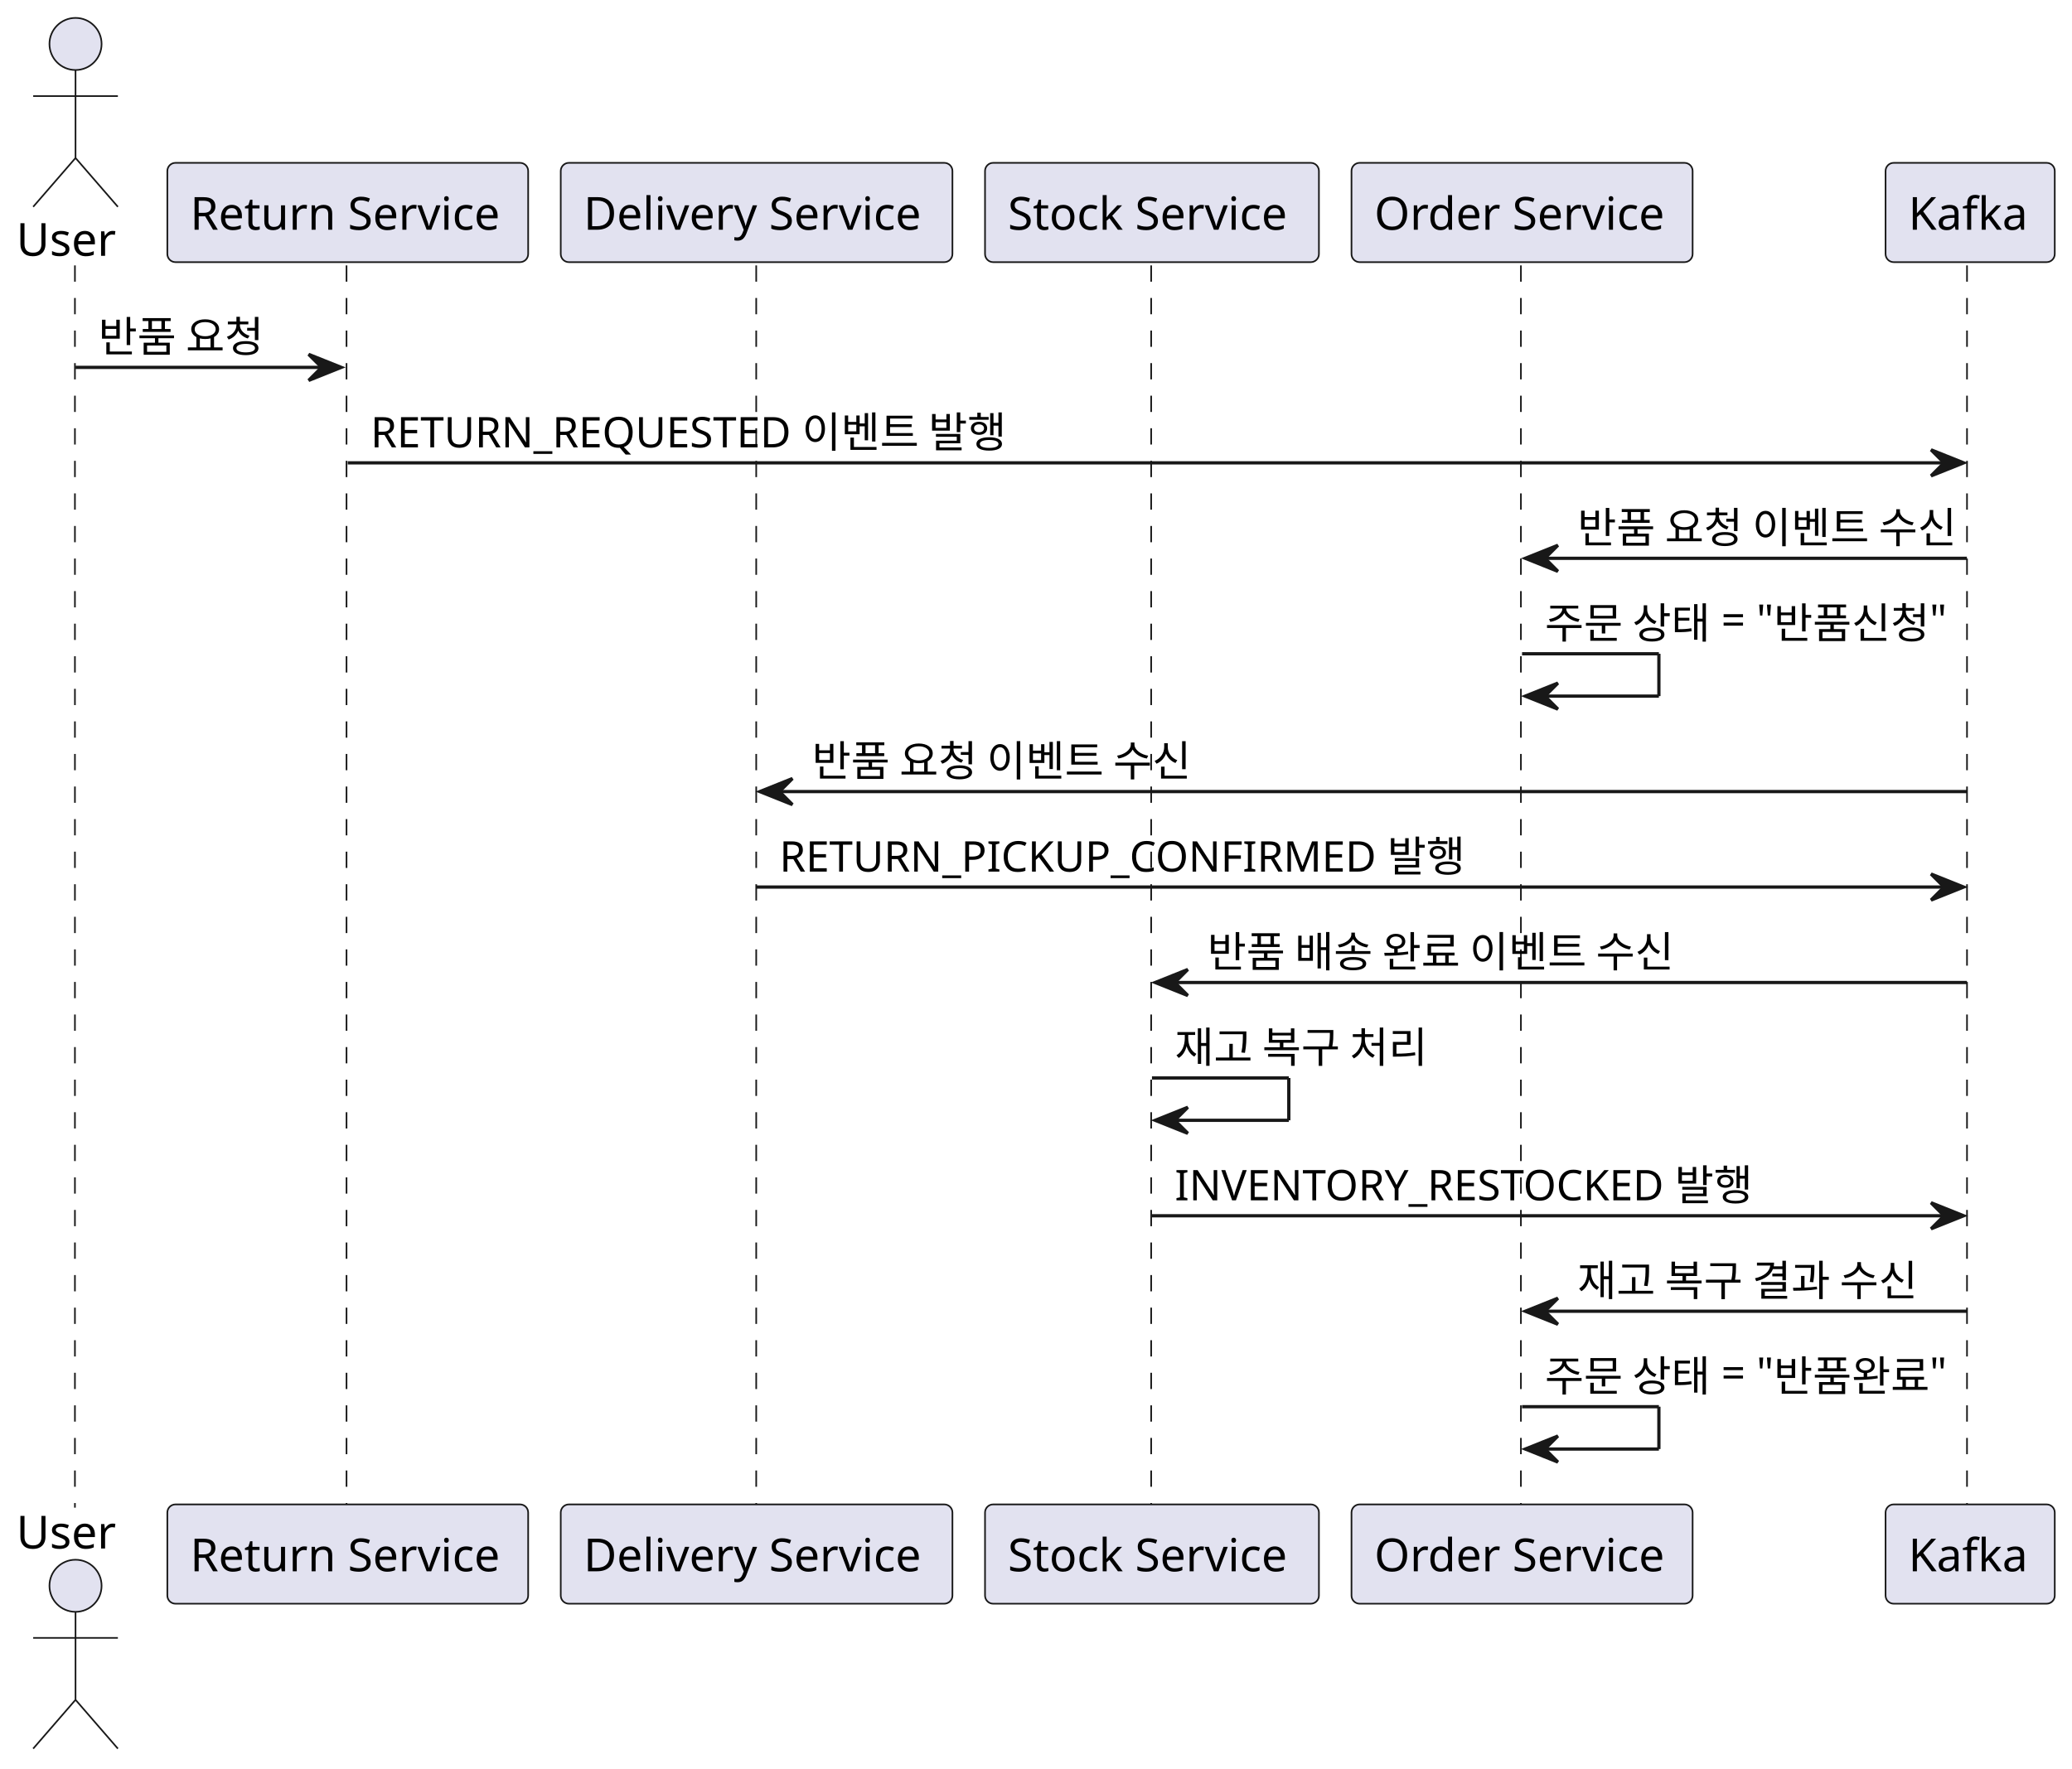
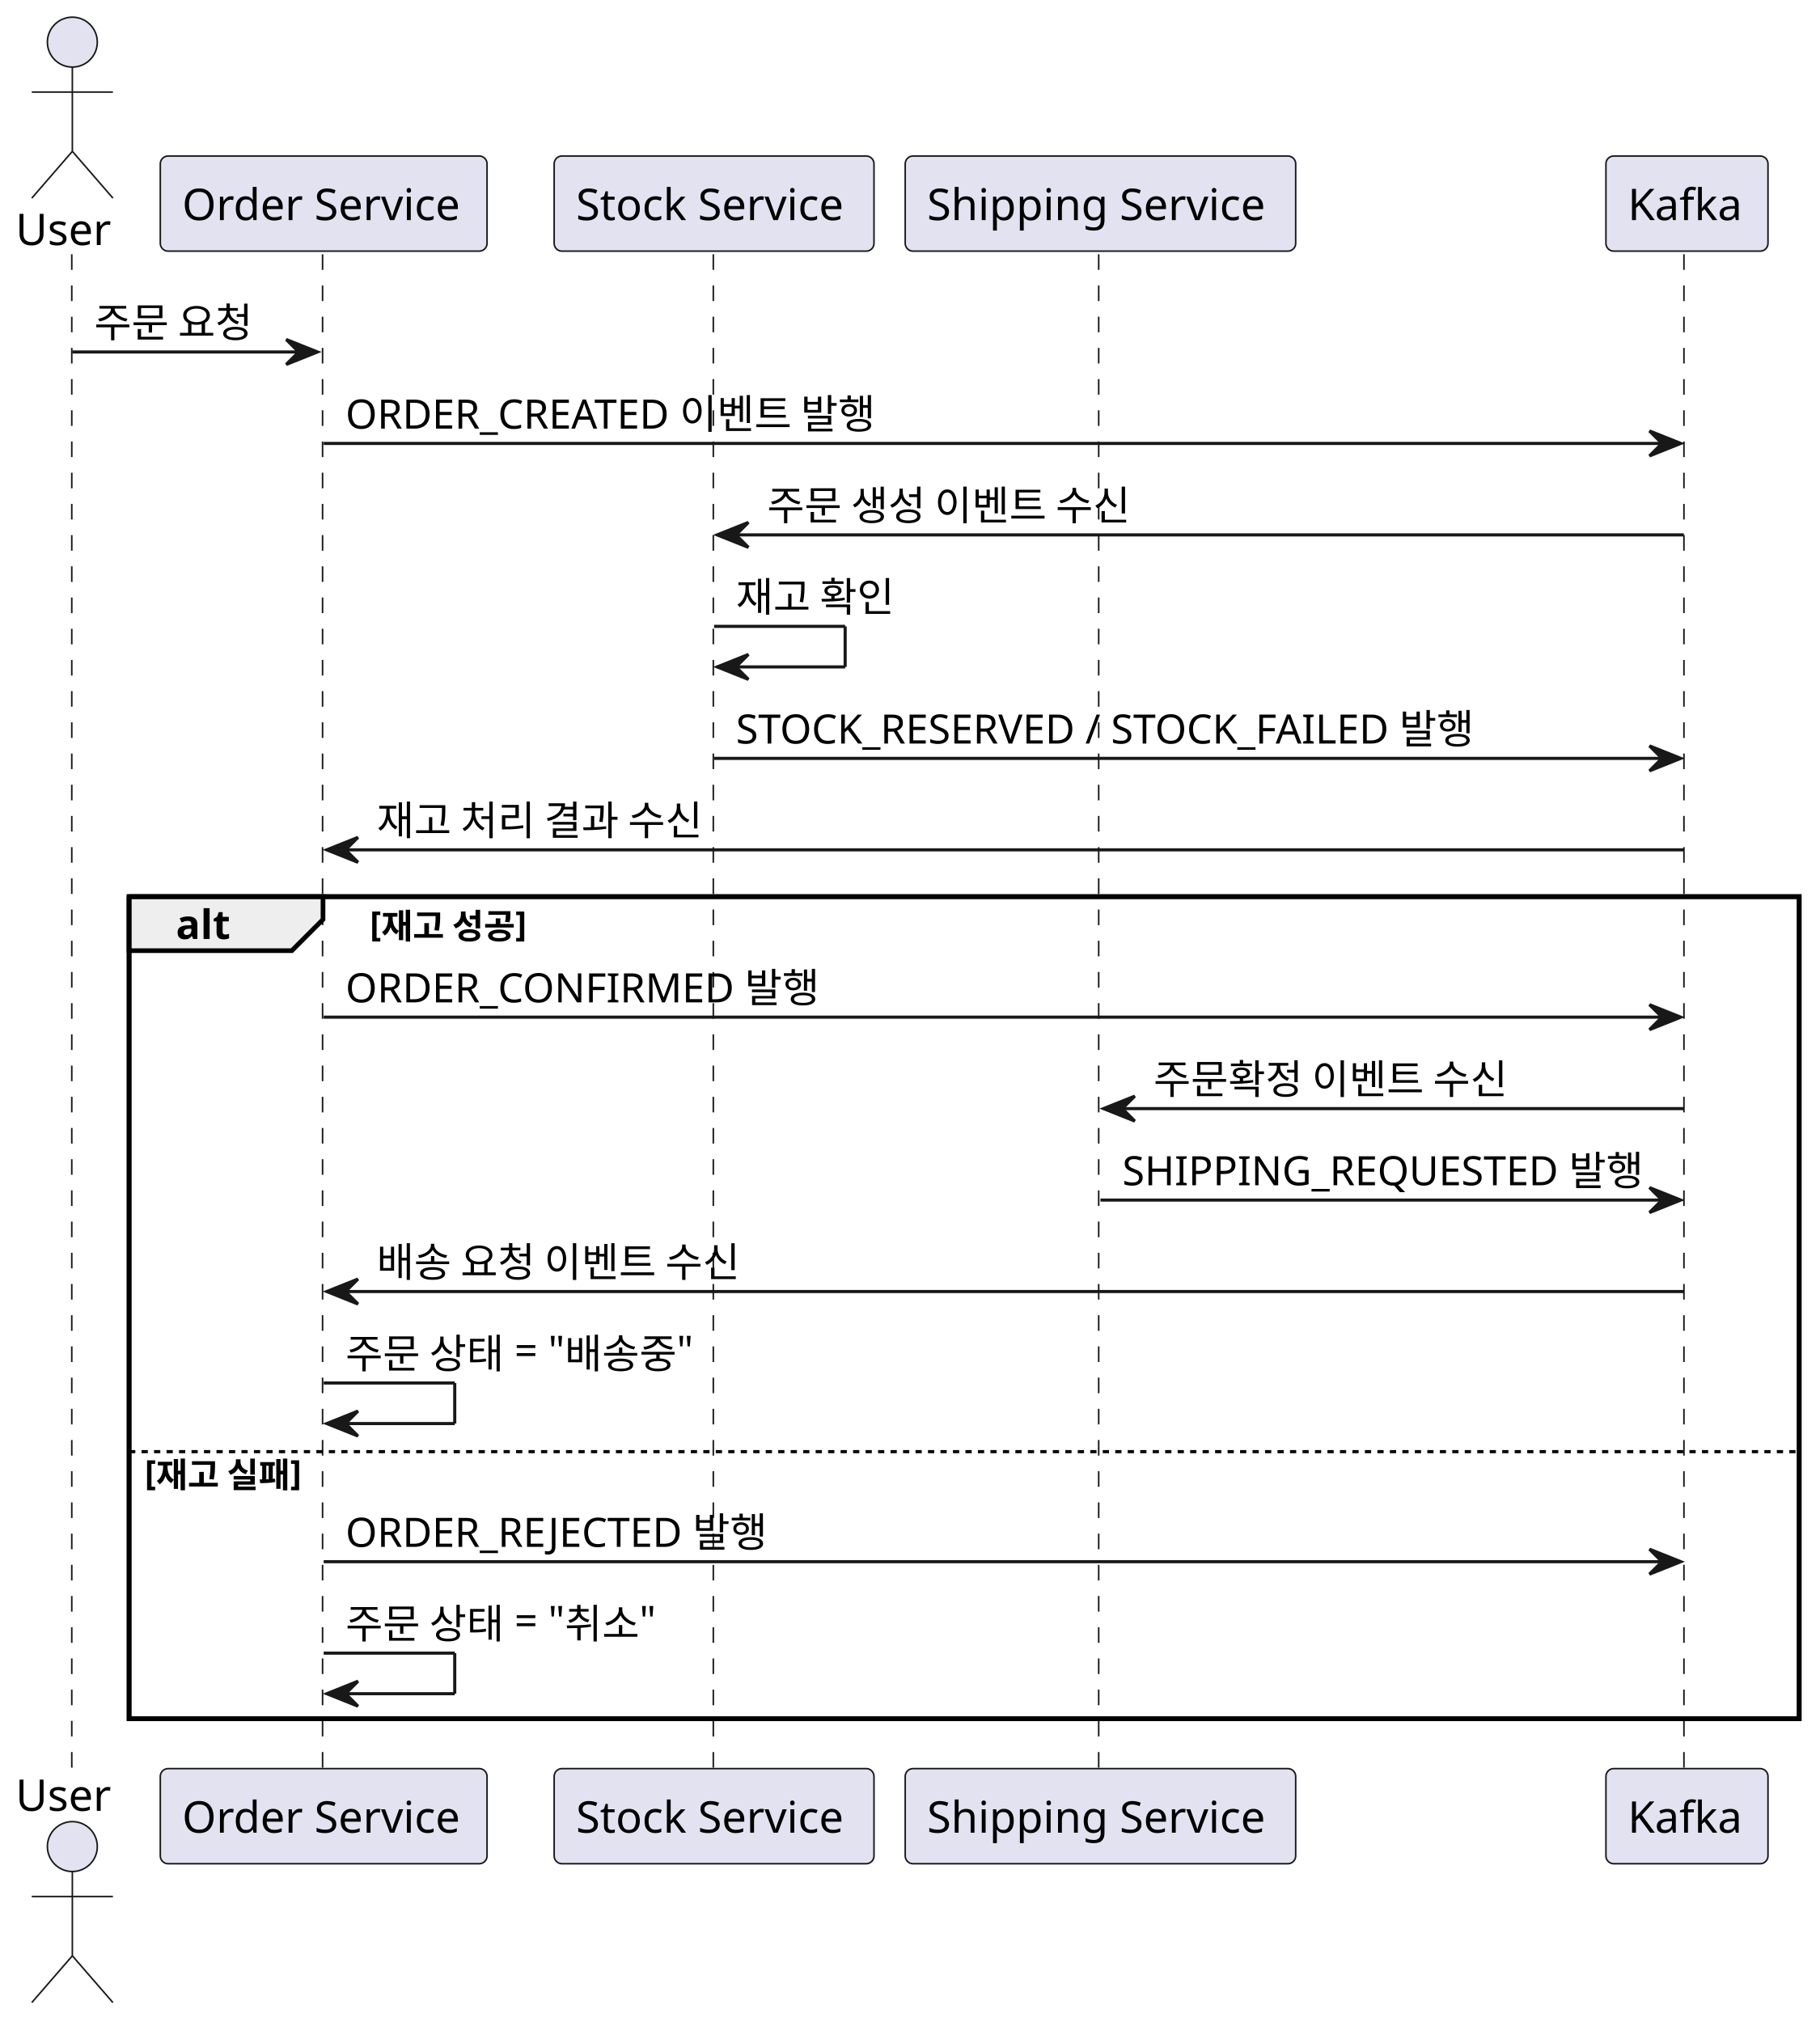
- <svg xmlns="http://www.w3.org/2000/svg" contentStyleType="text/css" data-diagram-type="SEQUENCE" height="543px" preserveAspectRatio="none" style="width:636px;height:543px;background:#FFFFFF;" version="1.1" viewBox="0 0 636 543" width="636px" zoomAndPan="magnify">
+ <svg xmlns="http://www.w3.org/2000/svg" contentStyleType="text/css" data-diagram-type="SEQUENCE" height="648px" preserveAspectRatio="none" style="width:583px;height:648px;background:#FFFFFF;" version="1.1" viewBox="0 0 583 648" width="583px" zoomAndPan="magnify">
  <defs />
  <g>
+     <rect fill="none" height="263.44" style="stroke:#000000;stroke-width:1.5;" width="535.169" x="41.365" y="287.352" />
    <g>
-       <rect fill="#000000" fill-opacity="0" height="381.416" width="8" x="19.183" y="81.488" />
-       <line style="stroke:#181818;stroke-width:0.5;stroke-dasharray:5,5;" x1="23" x2="23" y1="81.488" y2="462.904" />
+       <rect fill="#000000" fill-opacity="0" height="486.303" width="8" x="19.183" y="81.488" />
+       <line style="stroke:#181818;stroke-width:0.5;stroke-dasharray:5,5;" x1="23" x2="23" y1="81.488" y2="567.791" />
    </g>
    <g>
-       <rect fill="#000000" fill-opacity="0" height="381.416" width="8" x="102.743" y="81.488" />
-       <line style="stroke:#181818;stroke-width:0.5;stroke-dasharray:5,5;" x1="106.365" x2="106.365" y1="81.488" y2="462.904" />
+       <rect fill="#000000" fill-opacity="0" height="486.303" width="8" x="99.718" y="81.488" />
+       <line style="stroke:#181818;stroke-width:0.5;stroke-dasharray:5,5;" x1="103.365" x2="103.365" y1="81.488" y2="567.791" />
    </g>
    <g>
-       <rect fill="#000000" fill-opacity="0" height="381.416" width="8" x="228.236" y="81.488" />
-       <line style="stroke:#181818;stroke-width:0.5;stroke-dasharray:5,5;" x1="232.121" x2="232.121" y1="81.488" y2="462.904" />
+       <rect fill="#000000" fill-opacity="0" height="486.303" width="8" x="224.819" y="81.488" />
+       <line style="stroke:#181818;stroke-width:0.5;stroke-dasharray:5,5;" x1="228.573" x2="228.573" y1="81.488" y2="567.791" />
    </g>
    <g>
-       <rect fill="#000000" fill-opacity="0" height="381.416" width="8" x="349.597" y="81.488" />
-       <line style="stroke:#181818;stroke-width:0.5;stroke-dasharray:5,5;" x1="353.352" x2="353.352" y1="81.488" y2="462.904" />
+       <rect fill="#000000" fill-opacity="0" height="486.303" width="8" x="348.627" y="81.488" />
+       <line style="stroke:#181818;stroke-width:0.5;stroke-dasharray:5,5;" x1="352.065" x2="352.065" y1="81.488" y2="567.791" />
    </g>
    <g>
-       <rect fill="#000000" fill-opacity="0" height="381.416" width="8" x="463.196" y="81.488" />
-       <line style="stroke:#181818;stroke-width:0.5;stroke-dasharray:5,5;" x1="466.843" x2="466.843" y1="81.488" y2="462.904" />
-     </g>
-     <g>
-       <rect fill="#000000" fill-opacity="0" height="381.416" width="8" x="600.741" y="81.488" />
-       <line style="stroke:#181818;stroke-width:0.5;stroke-dasharray:5,5;" x1="603.774" x2="603.774" y1="81.488" y2="462.904" />
+       <rect fill="#000000" fill-opacity="0" height="486.303" width="8" x="536.568" y="81.488" />
+       <line style="stroke:#181818;stroke-width:0.5;stroke-dasharray:5,5;" x1="539.602" x2="539.602" y1="81.488" y2="567.791" />
    </g>
    <g class="participant participant-head" data-participant="User">
      <text fill="#000000" font-family="sans-serif" font-size="14" lengthAdjust="spacing" textLength="30.365" x="5" y="78.535">User</text>
      <ellipse cx="23.183" cy="13.5" fill="#E2E2F0" rx="8" ry="8" style="stroke:#181818;stroke-width:0.5;" />
      <path d="M23.183,21.5 L23.183,48.5 M10.183,29.5 L36.183,29.5 M23.183,48.5 L10.183,63.5 M23.183,48.5 L36.183,63.5" fill="none" style="stroke:#181818;stroke-width:0.5;" />
    </g>
    <g class="participant participant-tail" data-participant="User">
-       <text fill="#000000" font-family="sans-serif" font-size="14" lengthAdjust="spacing" textLength="30.365" x="5" y="475.44">User</text>
-       <ellipse cx="23.183" cy="486.893" fill="#E2E2F0" rx="8" ry="8" style="stroke:#181818;stroke-width:0.5;" />
-       <path d="M23.183,494.893 L23.183,521.893 M10.183,502.893 L36.183,502.893 M23.183,521.893 L10.183,536.893 M23.183,521.893 L36.183,536.893" fill="none" style="stroke:#181818;stroke-width:0.5;" />
+       <text fill="#000000" font-family="sans-serif" font-size="14" lengthAdjust="spacing" textLength="30.365" x="5" y="580.326">User</text>
+       <ellipse cx="23.183" cy="591.779" fill="#E2E2F0" rx="8" ry="8" style="stroke:#181818;stroke-width:0.5;" />
+       <path d="M23.183,599.779 L23.183,626.779 M10.183,607.779 L36.183,607.779 M23.183,626.779 L10.183,641.779 M23.183,626.779 L36.183,641.779" fill="none" style="stroke:#181818;stroke-width:0.5;" />
    </g>
-     <g class="participant participant-head" data-participant="Return">
-       <rect fill="#E2E2F0" height="30.488" rx="2.5" ry="2.5" style="stroke:#181818;stroke-width:0.5;" width="110.756" x="51.365" y="50" />
-       <text fill="#000000" font-family="sans-serif" font-size="14" lengthAdjust="spacing" textLength="96.756" x="58.365" y="70.535">Return Service</text>
+     <g class="participant participant-head" data-participant="Order">
+       <rect fill="#E2E2F0" height="30.488" rx="2.5" ry="2.5" style="stroke:#181818;stroke-width:0.5;" width="104.706" x="51.365" y="50" />
+       <text fill="#000000" font-family="sans-serif" font-size="14" lengthAdjust="spacing" textLength="90.706" x="58.365" y="70.535">Order Service</text>
    </g>
-     <g class="participant participant-tail" data-participant="Return">
-       <rect fill="#E2E2F0" height="30.488" rx="2.5" ry="2.5" style="stroke:#181818;stroke-width:0.5;" width="110.756" x="51.365" y="461.904" />
-       <text fill="#000000" font-family="sans-serif" font-size="14" lengthAdjust="spacing" textLength="96.756" x="58.365" y="482.44">Return Service</text>
-     </g>
-     <g class="participant participant-head" data-participant="Delivery">
-       <rect fill="#E2E2F0" height="30.488" rx="2.5" ry="2.5" style="stroke:#181818;stroke-width:0.5;" width="120.231" x="172.121" y="50" />
-       <text fill="#000000" font-family="sans-serif" font-size="14" lengthAdjust="spacing" textLength="106.231" x="179.121" y="70.535">Delivery Service</text>
-     </g>
-     <g class="participant participant-tail" data-participant="Delivery">
-       <rect fill="#E2E2F0" height="30.488" rx="2.5" ry="2.5" style="stroke:#181818;stroke-width:0.5;" width="120.231" x="172.121" y="461.904" />
-       <text fill="#000000" font-family="sans-serif" font-size="14" lengthAdjust="spacing" textLength="106.231" x="179.121" y="482.44">Delivery Service</text>
+     <g class="participant participant-tail" data-participant="Order">
+       <rect fill="#E2E2F0" height="30.488" rx="2.5" ry="2.5" style="stroke:#181818;stroke-width:0.5;" width="104.706" x="51.365" y="566.791" />
+       <text fill="#000000" font-family="sans-serif" font-size="14" lengthAdjust="spacing" textLength="90.706" x="58.365" y="587.326">Order Service</text>
    </g>
    <g class="participant participant-head" data-participant="Stock">
-       <rect fill="#E2E2F0" height="30.488" rx="2.5" ry="2.5" style="stroke:#181818;stroke-width:0.5;" width="102.491" x="302.352" y="50" />
-       <text fill="#000000" font-family="sans-serif" font-size="14" lengthAdjust="spacing" textLength="88.491" x="309.352" y="70.535">Stock Service</text>
+       <rect fill="#E2E2F0" height="30.488" rx="2.5" ry="2.5" style="stroke:#181818;stroke-width:0.5;" width="102.491" x="177.573" y="50" />
+       <text fill="#000000" font-family="sans-serif" font-size="14" lengthAdjust="spacing" textLength="88.491" x="184.573" y="70.535">Stock Service</text>
    </g>
    <g class="participant participant-tail" data-participant="Stock">
-       <rect fill="#E2E2F0" height="30.488" rx="2.5" ry="2.5" style="stroke:#181818;stroke-width:0.5;" width="102.491" x="302.352" y="461.904" />
-       <text fill="#000000" font-family="sans-serif" font-size="14" lengthAdjust="spacing" textLength="88.491" x="309.352" y="482.44">Stock Service</text>
+       <rect fill="#E2E2F0" height="30.488" rx="2.5" ry="2.5" style="stroke:#181818;stroke-width:0.5;" width="102.491" x="177.573" y="566.791" />
+       <text fill="#000000" font-family="sans-serif" font-size="14" lengthAdjust="spacing" textLength="88.491" x="184.573" y="587.326">Stock Service</text>
    </g>
-     <g class="participant participant-head" data-participant="Order">
-       <rect fill="#E2E2F0" height="30.488" rx="2.5" ry="2.5" style="stroke:#181818;stroke-width:0.5;" width="104.706" x="414.843" y="50" />
-       <text fill="#000000" font-family="sans-serif" font-size="14" lengthAdjust="spacing" textLength="90.706" x="421.843" y="70.535">Order Service</text>
+     <g class="participant participant-head" data-participant="Shipping">
+       <rect fill="#E2E2F0" height="30.488" rx="2.5" ry="2.5" style="stroke:#181818;stroke-width:0.5;" width="125.125" x="290.065" y="50" />
+       <text fill="#000000" font-family="sans-serif" font-size="14" lengthAdjust="spacing" textLength="111.125" x="297.065" y="70.535">Shipping Service</text>
    </g>
-     <g class="participant participant-tail" data-participant="Order">
-       <rect fill="#E2E2F0" height="30.488" rx="2.5" ry="2.5" style="stroke:#181818;stroke-width:0.5;" width="104.706" x="414.843" y="461.904" />
-       <text fill="#000000" font-family="sans-serif" font-size="14" lengthAdjust="spacing" textLength="90.706" x="421.843" y="482.44">Order Service</text>
+     <g class="participant participant-tail" data-participant="Shipping">
+       <rect fill="#E2E2F0" height="30.488" rx="2.5" ry="2.5" style="stroke:#181818;stroke-width:0.5;" width="125.125" x="290.065" y="566.791" />
+       <text fill="#000000" font-family="sans-serif" font-size="14" lengthAdjust="spacing" textLength="111.125" x="297.065" y="587.326">Shipping Service</text>
    </g>
    <g class="participant participant-head" data-participant="Kafka">
-       <rect fill="#E2E2F0" height="30.488" rx="2.5" ry="2.5" style="stroke:#181818;stroke-width:0.5;" width="51.933" x="578.774" y="50" />
-       <text fill="#000000" font-family="sans-serif" font-size="14" lengthAdjust="spacing" textLength="37.933" x="585.774" y="70.535">Kafka</text>
+       <rect fill="#E2E2F0" height="30.488" rx="2.5" ry="2.5" style="stroke:#181818;stroke-width:0.5;" width="51.933" x="514.602" y="50" />
+       <text fill="#000000" font-family="sans-serif" font-size="14" lengthAdjust="spacing" textLength="37.933" x="521.602" y="70.535">Kafka</text>
    </g>
    <g class="participant participant-tail" data-participant="Kafka">
-       <rect fill="#E2E2F0" height="30.488" rx="2.5" ry="2.5" style="stroke:#181818;stroke-width:0.5;" width="51.933" x="578.774" y="461.904" />
-       <text fill="#000000" font-family="sans-serif" font-size="14" lengthAdjust="spacing" textLength="37.933" x="585.774" y="482.44">Kafka</text>
+       <rect fill="#E2E2F0" height="30.488" rx="2.5" ry="2.5" style="stroke:#181818;stroke-width:0.5;" width="51.933" x="514.602" y="566.791" />
+       <text fill="#000000" font-family="sans-serif" font-size="14" lengthAdjust="spacing" textLength="37.933" x="521.602" y="587.326">Kafka</text>
    </g>
-     <g class="message" data-participant-1="User" data-participant-2="Return">
-       <polygon fill="#181818" points="94.743,108.799,104.743,112.799,94.743,116.799,98.743,112.799" style="stroke:#181818;stroke-width:1;" />
-       <line style="stroke:#181818;stroke-width:1;" x1="23.183" x2="100.743" y1="112.799" y2="112.799" />
-       <text fill="#000000" font-family="sans-serif" font-size="13" lengthAdjust="spacing" textLength="49.093" x="30.183" y="108.057">반품 요청</text>
+     <g class="message" data-participant-1="User" data-participant-2="Order">
+       <polygon fill="#181818" points="91.718,108.799,101.718,112.799,91.718,116.799,95.718,112.799" style="stroke:#181818;stroke-width:1;" />
+       <line style="stroke:#181818;stroke-width:1;" x1="23.183" x2="97.718" y1="112.799" y2="112.799" />
+       <text fill="#000000" font-family="sans-serif" font-size="13" lengthAdjust="spacing" textLength="49.093" x="30.183" y="108.057">주문 요청</text>
    </g>
-     <g class="message" data-participant-1="Return" data-participant-2="Kafka">
-       <polygon fill="#181818" points="592.741,138.109,602.741,142.109,592.741,146.109,596.741,142.109" style="stroke:#181818;stroke-width:1;" />
-       <line style="stroke:#181818;stroke-width:1;" x1="106.743" x2="598.741" y1="142.109" y2="142.109" />
-       <text fill="#000000" font-family="sans-serif" font-size="13" lengthAdjust="spacing" textLength="194.693" x="113.743" y="137.367">RETURN_REQUESTED 이벤트 발행</text>
+     <g class="message" data-participant-1="Order" data-participant-2="Kafka">
+       <polygon fill="#181818" points="528.568,138.109,538.568,142.109,528.568,146.109,532.568,142.109" style="stroke:#181818;stroke-width:1;" />
+       <line style="stroke:#181818;stroke-width:1;" x1="103.718" x2="534.568" y1="142.109" y2="142.109" />
+       <text fill="#000000" font-family="sans-serif" font-size="13" lengthAdjust="spacing" textLength="172.508" x="110.718" y="137.367">ORDER_CREATED 이벤트 발행</text>
+     </g>
+     <g class="message" data-participant-1="Kafka" data-participant-2="Stock">
+       <polygon fill="#181818" points="239.819,167.42,229.819,171.42,239.819,175.42,235.819,171.42" style="stroke:#181818;stroke-width:1;" />
+       <line style="stroke:#181818;stroke-width:1;" x1="233.819" x2="539.568" y1="171.42" y2="171.42" />
+       <text fill="#000000" font-family="sans-serif" font-size="13" lengthAdjust="spacing" textLength="113.545" x="245.819" y="166.678">주문 생성 이벤트 수신</text>
+     </g>
+     <g class="message" data-participant-1="Stock" data-participant-2="Stock">
+       <line style="stroke:#181818;stroke-width:1;" x1="228.819" x2="270.819" y1="200.731" y2="200.731" />
+       <line style="stroke:#181818;stroke-width:1;" x1="270.819" x2="270.819" y1="200.731" y2="213.731" />
+       <line style="stroke:#181818;stroke-width:1;" x1="229.819" x2="270.819" y1="213.731" y2="213.731" />
+       <polygon fill="#181818" points="239.819,209.731,229.819,213.731,239.819,217.731,235.819,213.731" style="stroke:#181818;stroke-width:1;" />
+       <text fill="#000000" font-family="sans-serif" font-size="13" lengthAdjust="spacing" textLength="49.093" x="235.819" y="195.988">재고 확인</text>
+     </g>
+     <g class="message" data-participant-1="Stock" data-participant-2="Kafka">
+       <polygon fill="#181818" points="528.568,239.041,538.568,243.041,528.568,247.041,532.568,243.041" style="stroke:#181818;stroke-width:1;" />
+       <line style="stroke:#181818;stroke-width:1;" x1="228.819" x2="534.568" y1="243.041" y2="243.041" />
+       <text fill="#000000" font-family="sans-serif" font-size="13" lengthAdjust="spacing" textLength="246.467" x="235.819" y="238.299">STOCK_RESERVED / STOCK_FAILED 발행</text>
    </g>
    <g class="message" data-participant-1="Kafka" data-participant-2="Order">
-       <polygon fill="#181818" points="478.196,167.42,468.196,171.42,478.196,175.42,474.196,171.42" style="stroke:#181818;stroke-width:1;" />
-       <line style="stroke:#181818;stroke-width:1;" x1="472.196" x2="603.741" y1="171.42" y2="171.42" />
-       <text fill="#000000" font-family="sans-serif" font-size="13" lengthAdjust="spacing" textLength="113.545" x="484.196" y="166.678">반품 요청 이벤트 수신</text>
+       <polygon fill="#181818" points="114.718,268.352,104.718,272.352,114.718,276.352,110.718,272.352" style="stroke:#181818;stroke-width:1;" />
+       <line style="stroke:#181818;stroke-width:1;" x1="108.718" x2="539.568" y1="272.352" y2="272.352" />
+       <text fill="#000000" font-family="sans-serif" font-size="13" lengthAdjust="spacing" textLength="102.3" x="120.718" y="267.609">재고 처리 결과 수신</text>
+     </g>
+     <path d="M41.365,287.352 L103.504,287.352 L103.504,294.662 L93.504,304.662 L41.365,304.662 L41.365,287.352" fill="#EEEEEE" style="stroke:#000000;stroke-width:1.5;" />
+     <rect fill="none" height="263.44" style="stroke:#000000;stroke-width:1.5;" width="535.169" x="41.365" y="287.352" />
+     <text fill="#000000" font-family="sans-serif" font-size="13" font-weight="bold" lengthAdjust="spacing" textLength="17.139" x="56.365" y="300.92">alt</text>
+     <text fill="#000000" font-family="sans-serif" font-size="11" font-weight="bold" lengthAdjust="spacing" textLength="49.839" x="118.504" y="299.986">[재고 성공]</text>
+     <g class="message" data-participant-1="Order" data-participant-2="Kafka">
+       <polygon fill="#181818" points="528.568,321.973,538.568,325.973,528.568,329.973,532.568,325.973" style="stroke:#181818;stroke-width:1;" />
+       <line style="stroke:#181818;stroke-width:1;" x1="103.718" x2="534.568" y1="325.973" y2="325.973" />
+       <text fill="#000000" font-family="sans-serif" font-size="13" lengthAdjust="spacing" textLength="152.039" x="110.718" y="321.231">ORDER_CONFIRMED 발행</text>
+     </g>
+     <g class="message" data-participant-1="Kafka" data-participant-2="Shipping">
+       <polygon fill="#181818" points="363.627,351.283,353.627,355.283,363.627,359.283,359.627,355.283" style="stroke:#181818;stroke-width:1;" />
+       <line style="stroke:#181818;stroke-width:1;" x1="357.627" x2="539.568" y1="355.283" y2="355.283" />
+       <text fill="#000000" font-family="sans-serif" font-size="13" lengthAdjust="spacing" textLength="109.432" x="369.627" y="350.541">주문확정 이벤트 수신</text>
+     </g>
+     <g class="message" data-participant-1="Shipping" data-participant-2="Kafka">
+       <polygon fill="#181818" points="528.568,380.594,538.568,384.594,528.568,388.594,532.568,384.594" style="stroke:#181818;stroke-width:1;" />
+       <line style="stroke:#181818;stroke-width:1;" x1="352.627" x2="534.568" y1="384.594" y2="384.594" />
+       <text fill="#000000" font-family="sans-serif" font-size="13" lengthAdjust="spacing" textLength="163.941" x="359.627" y="379.852">SHIPPING_REQUESTED 발행</text>
+     </g>
+     <g class="message" data-participant-1="Kafka" data-participant-2="Order">
+       <polygon fill="#181818" points="114.718,409.904,104.718,413.904,114.718,417.904,110.718,413.904" style="stroke:#181818;stroke-width:1;" />
+       <line style="stroke:#181818;stroke-width:1;" x1="108.718" x2="539.568" y1="413.904" y2="413.904" />
+       <text fill="#000000" font-family="sans-serif" font-size="13" lengthAdjust="spacing" textLength="113.545" x="120.718" y="409.162">배송 요청 이벤트 수신</text>
    </g>
    <g class="message" data-participant-1="Order" data-participant-2="Order">
-       <line style="stroke:#181818;stroke-width:1;" x1="467.196" x2="509.196" y1="200.731" y2="200.731" />
-       <line style="stroke:#181818;stroke-width:1;" x1="509.196" x2="509.196" y1="200.731" y2="213.731" />
-       <line style="stroke:#181818;stroke-width:1;" x1="468.196" x2="509.196" y1="213.731" y2="213.731" />
-       <polygon fill="#181818" points="478.196,209.731,468.196,213.731,478.196,217.731,474.196,213.731" style="stroke:#181818;stroke-width:1;" />
-       <text fill="#000000" font-family="sans-serif" font-size="13" lengthAdjust="spacing" textLength="122.346" x="474.196" y="195.988">주문 상태 = "반품신청"</text>
+       <line style="stroke:#181818;stroke-width:1;" x1="103.718" x2="145.718" y1="443.215" y2="443.215" />
+       <line style="stroke:#181818;stroke-width:1;" x1="145.718" x2="145.718" y1="443.215" y2="456.215" />
+       <line style="stroke:#181818;stroke-width:1;" x1="104.718" x2="145.718" y1="456.215" y2="456.215" />
+       <polygon fill="#181818" points="114.718,452.215,104.718,456.215,114.718,460.215,110.718,456.215" style="stroke:#181818;stroke-width:1;" />
+       <text fill="#000000" font-family="sans-serif" font-size="13" lengthAdjust="spacing" textLength="111.101" x="110.718" y="438.473">주문 상태 = "배송중"</text>
    </g>
-     <g class="message" data-participant-1="Kafka" data-participant-2="Delivery">
-       <polygon fill="#181818" points="243.236,239.041,233.236,243.041,243.236,247.041,239.236,243.041" style="stroke:#181818;stroke-width:1;" />
-       <line style="stroke:#181818;stroke-width:1;" x1="237.236" x2="603.741" y1="243.041" y2="243.041" />
-       <text fill="#000000" font-family="sans-serif" font-size="13" lengthAdjust="spacing" textLength="113.545" x="249.236" y="238.299">반품 요청 이벤트 수신</text>
-     </g>
-     <g class="message" data-participant-1="Delivery" data-participant-2="Kafka">
-       <polygon fill="#181818" points="592.741,268.352,602.741,272.352,592.741,276.352,596.741,272.352" style="stroke:#181818;stroke-width:1;" />
-       <line style="stroke:#181818;stroke-width:1;" x1="232.236" x2="598.741" y1="272.352" y2="272.352" />
-       <text fill="#000000" font-family="sans-serif" font-size="13" lengthAdjust="spacing" textLength="210.139" x="239.236" y="267.609">RETURN_PICKUP_CONFIRMED 발행</text>
-     </g>
-     <g class="message" data-participant-1="Kafka" data-participant-2="Stock">
-       <polygon fill="#181818" points="364.597,297.662,354.597,301.662,364.597,305.662,360.597,301.662" style="stroke:#181818;stroke-width:1;" />
-       <line style="stroke:#181818;stroke-width:1;" x1="358.597" x2="603.741" y1="301.662" y2="301.662" />
-       <text fill="#000000" font-family="sans-serif" font-size="13" lengthAdjust="spacing" textLength="140.148" x="370.597" y="296.92">반품 배송 완료 이벤트 수신</text>
-     </g>
-     <g class="message" data-participant-1="Stock" data-participant-2="Stock">
-       <line style="stroke:#181818;stroke-width:1;" x1="353.597" x2="395.597" y1="330.973" y2="330.973" />
-       <line style="stroke:#181818;stroke-width:1;" x1="395.597" x2="395.597" y1="330.973" y2="343.973" />
-       <line style="stroke:#181818;stroke-width:1;" x1="354.597" x2="395.597" y1="343.973" y2="343.973" />
-       <polygon fill="#181818" points="364.597,339.973,354.597,343.973,364.597,347.973,360.597,343.973" style="stroke:#181818;stroke-width:1;" />
-       <text fill="#000000" font-family="sans-serif" font-size="13" lengthAdjust="spacing" textLength="75.697" x="360.597" y="326.231">재고 복구 처리</text>
-     </g>
-     <g class="message" data-participant-1="Stock" data-participant-2="Kafka">
-       <polygon fill="#181818" points="592.741,369.283,602.741,373.283,592.741,377.283,596.741,373.283" style="stroke:#181818;stroke-width:1;" />
-       <line style="stroke:#181818;stroke-width:1;" x1="353.597" x2="598.741" y1="373.283" y2="373.283" />
-       <text fill="#000000" font-family="sans-serif" font-size="13" lengthAdjust="spacing" textLength="181.093" x="360.597" y="368.541">INVENTORY_RESTOCKED 발행</text>
-     </g>
-     <g class="message" data-participant-1="Kafka" data-participant-2="Order">
-       <polygon fill="#181818" points="478.196,398.594,468.196,402.594,478.196,406.594,474.196,402.594" style="stroke:#181818;stroke-width:1;" />
-       <line style="stroke:#181818;stroke-width:1;" x1="472.196" x2="603.741" y1="402.594" y2="402.594" />
-       <text fill="#000000" font-family="sans-serif" font-size="13" lengthAdjust="spacing" textLength="102.3" x="484.196" y="397.852">재고 복구 결과 수신</text>
+     <line style="stroke:#000000;stroke-width:1;stroke-dasharray:2,2;" x1="41.365" x2="576.535" y1="465.215" y2="465.215" />
+     <text fill="#000000" font-family="sans-serif" font-size="11" font-weight="bold" lengthAdjust="spacing" textLength="49.839" x="46.365" y="475.85">[재고 실패]</text>
+     <g class="message" data-participant-1="Order" data-participant-2="Kafka">
+       <polygon fill="#181818" points="528.568,496.481,538.568,500.481,528.568,504.481,532.568,500.481" style="stroke:#181818;stroke-width:1;" />
+       <line style="stroke:#181818;stroke-width:1;" x1="103.718" x2="534.568" y1="500.481" y2="500.481" />
+       <text fill="#000000" font-family="sans-serif" font-size="13" lengthAdjust="spacing" textLength="136.78" x="110.718" y="495.738">ORDER_REJECTED 발행</text>
    </g>
    <g class="message" data-participant-1="Order" data-participant-2="Order">
-       <line style="stroke:#181818;stroke-width:1;" x1="467.196" x2="509.196" y1="431.904" y2="431.904" />
-       <line style="stroke:#181818;stroke-width:1;" x1="509.196" x2="509.196" y1="431.904" y2="444.904" />
-       <line style="stroke:#181818;stroke-width:1;" x1="468.196" x2="509.196" y1="444.904" y2="444.904" />
-       <polygon fill="#181818" points="478.196,440.904,468.196,444.904,478.196,448.904,474.196,444.904" style="stroke:#181818;stroke-width:1;" />
-       <text fill="#000000" font-family="sans-serif" font-size="13" lengthAdjust="spacing" textLength="122.346" x="474.196" y="427.162">주문 상태 = "반품완료"</text>
+       <line style="stroke:#181818;stroke-width:1;" x1="103.718" x2="145.718" y1="529.791" y2="529.791" />
+       <line style="stroke:#181818;stroke-width:1;" x1="145.718" x2="145.718" y1="529.791" y2="542.791" />
+       <line style="stroke:#181818;stroke-width:1;" x1="104.718" x2="145.718" y1="542.791" y2="542.791" />
+       <polygon fill="#181818" points="114.718,538.791,104.718,542.791,114.718,546.791,110.718,542.791" style="stroke:#181818;stroke-width:1;" />
+       <text fill="#000000" font-family="sans-serif" font-size="13" lengthAdjust="spacing" textLength="99.856" x="110.718" y="525.049">주문 상태 = "취소"</text>
    </g>
  </g>
</svg>
